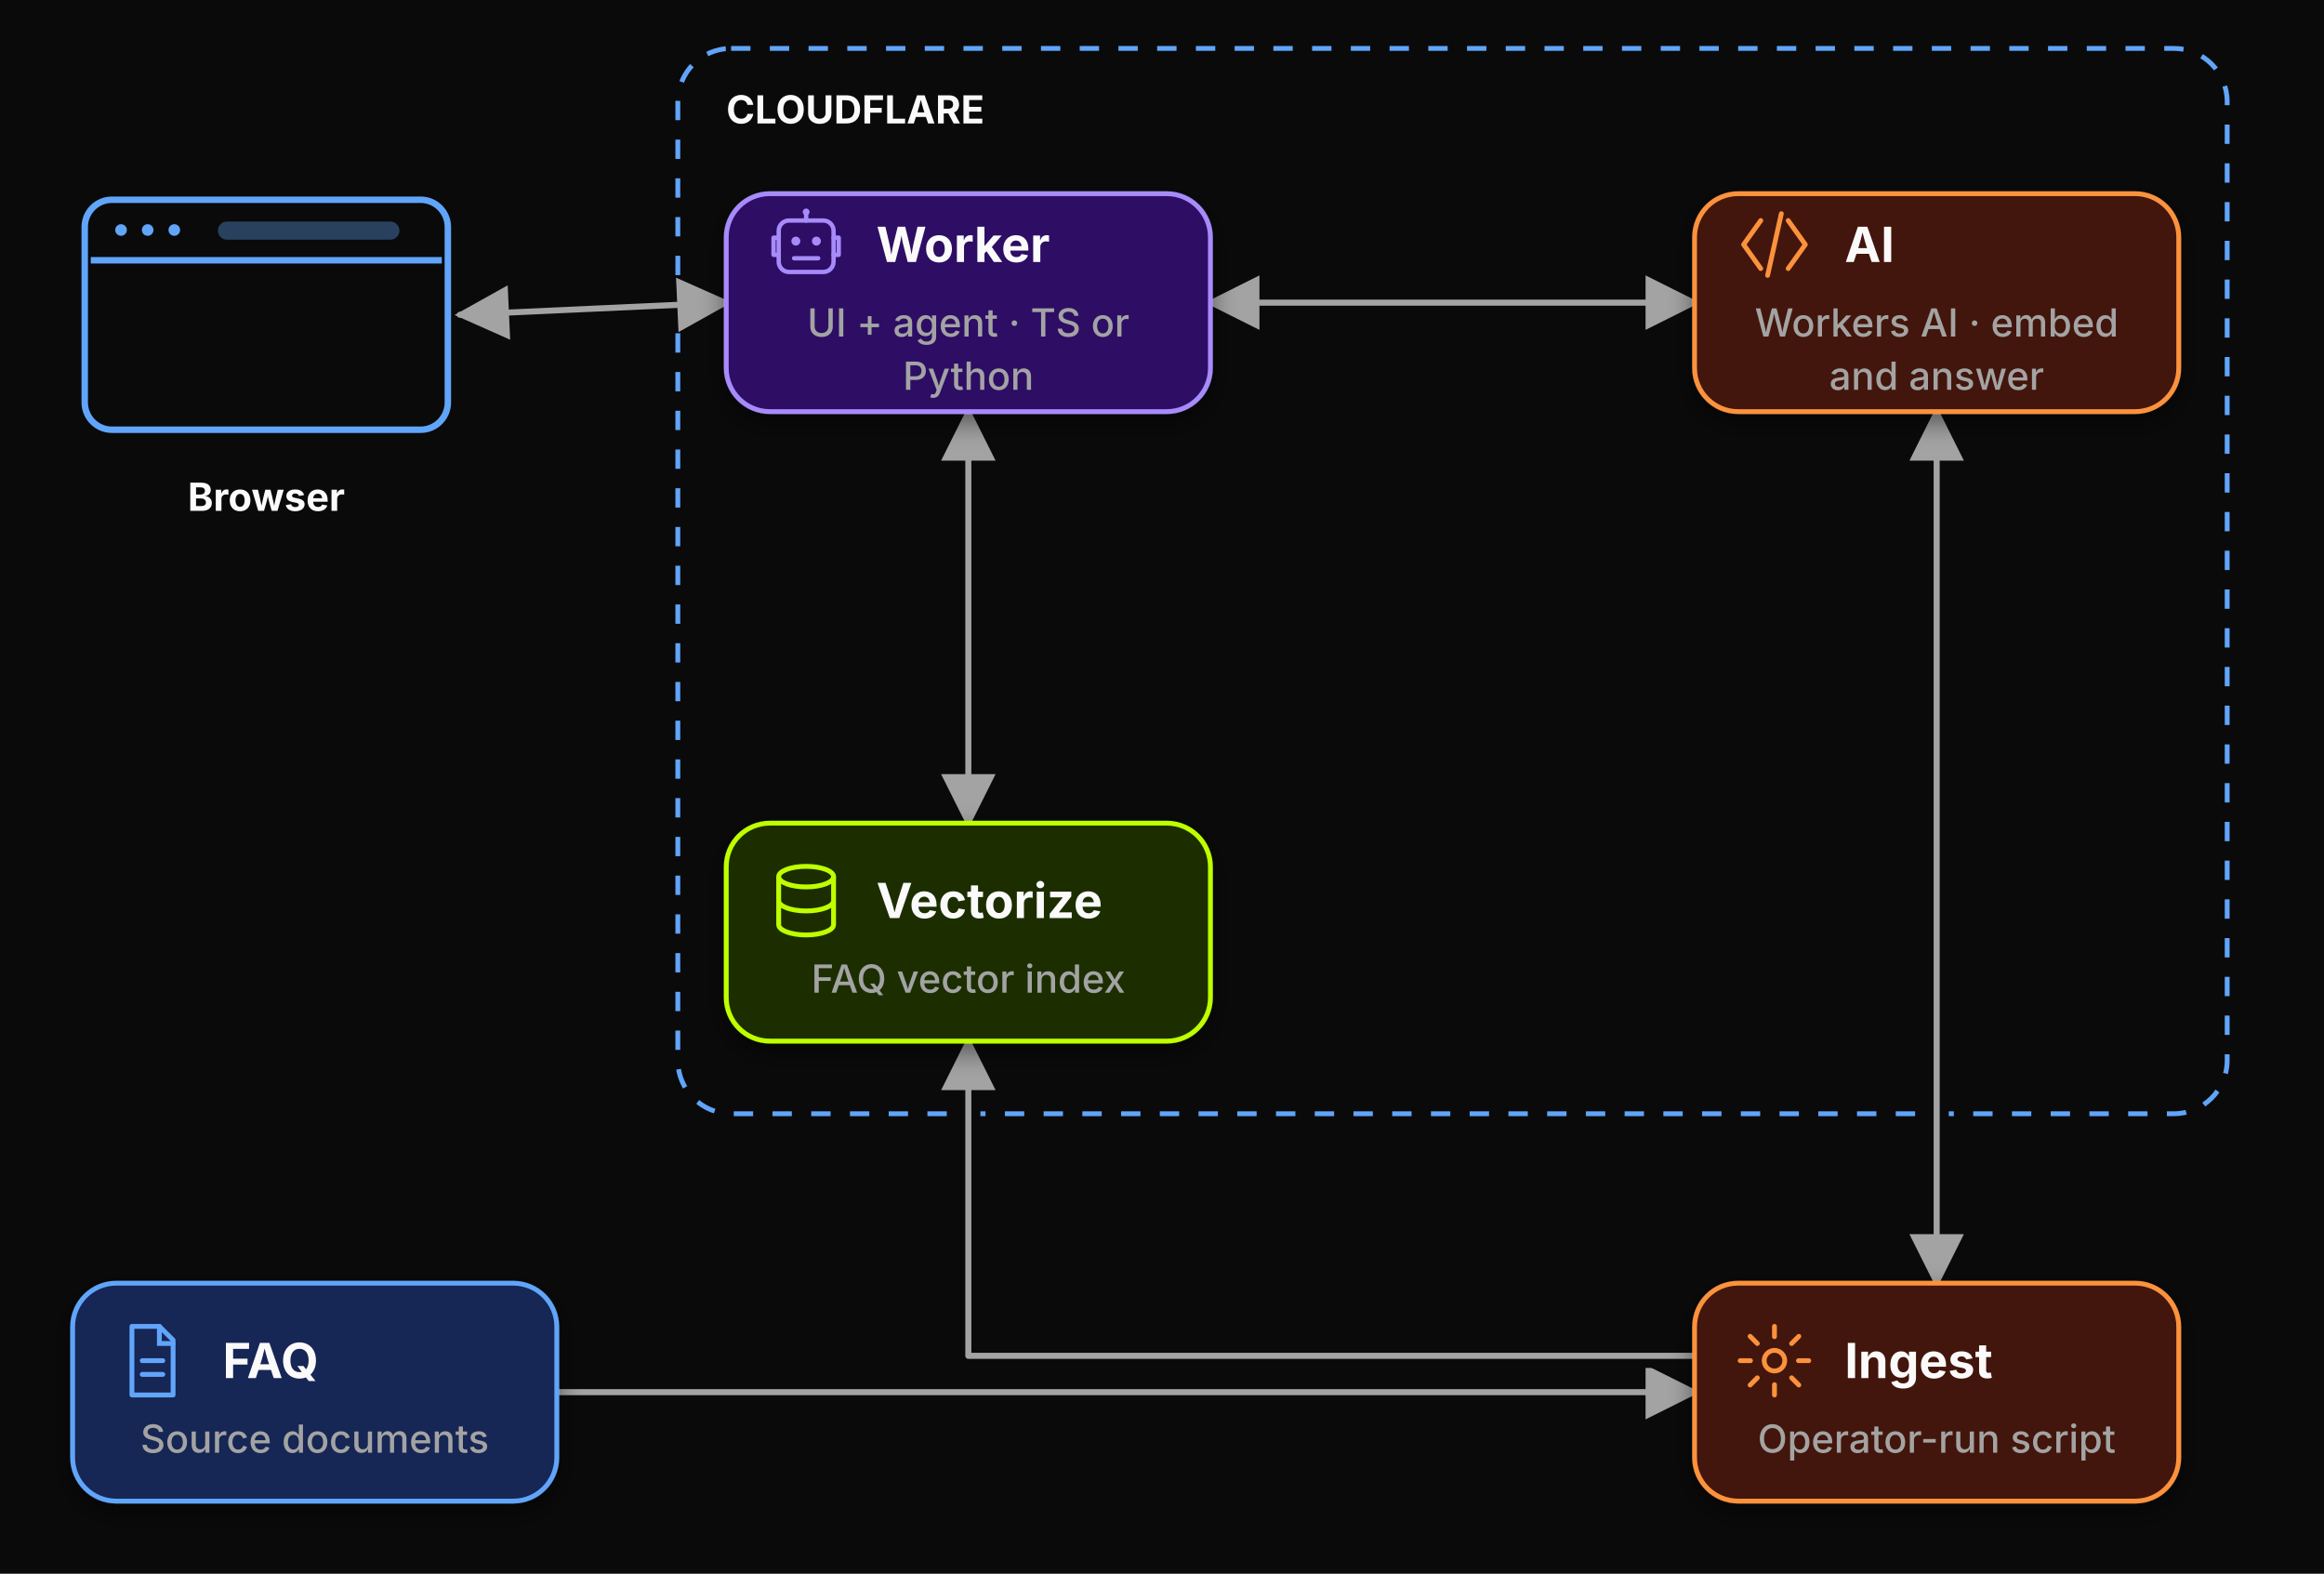
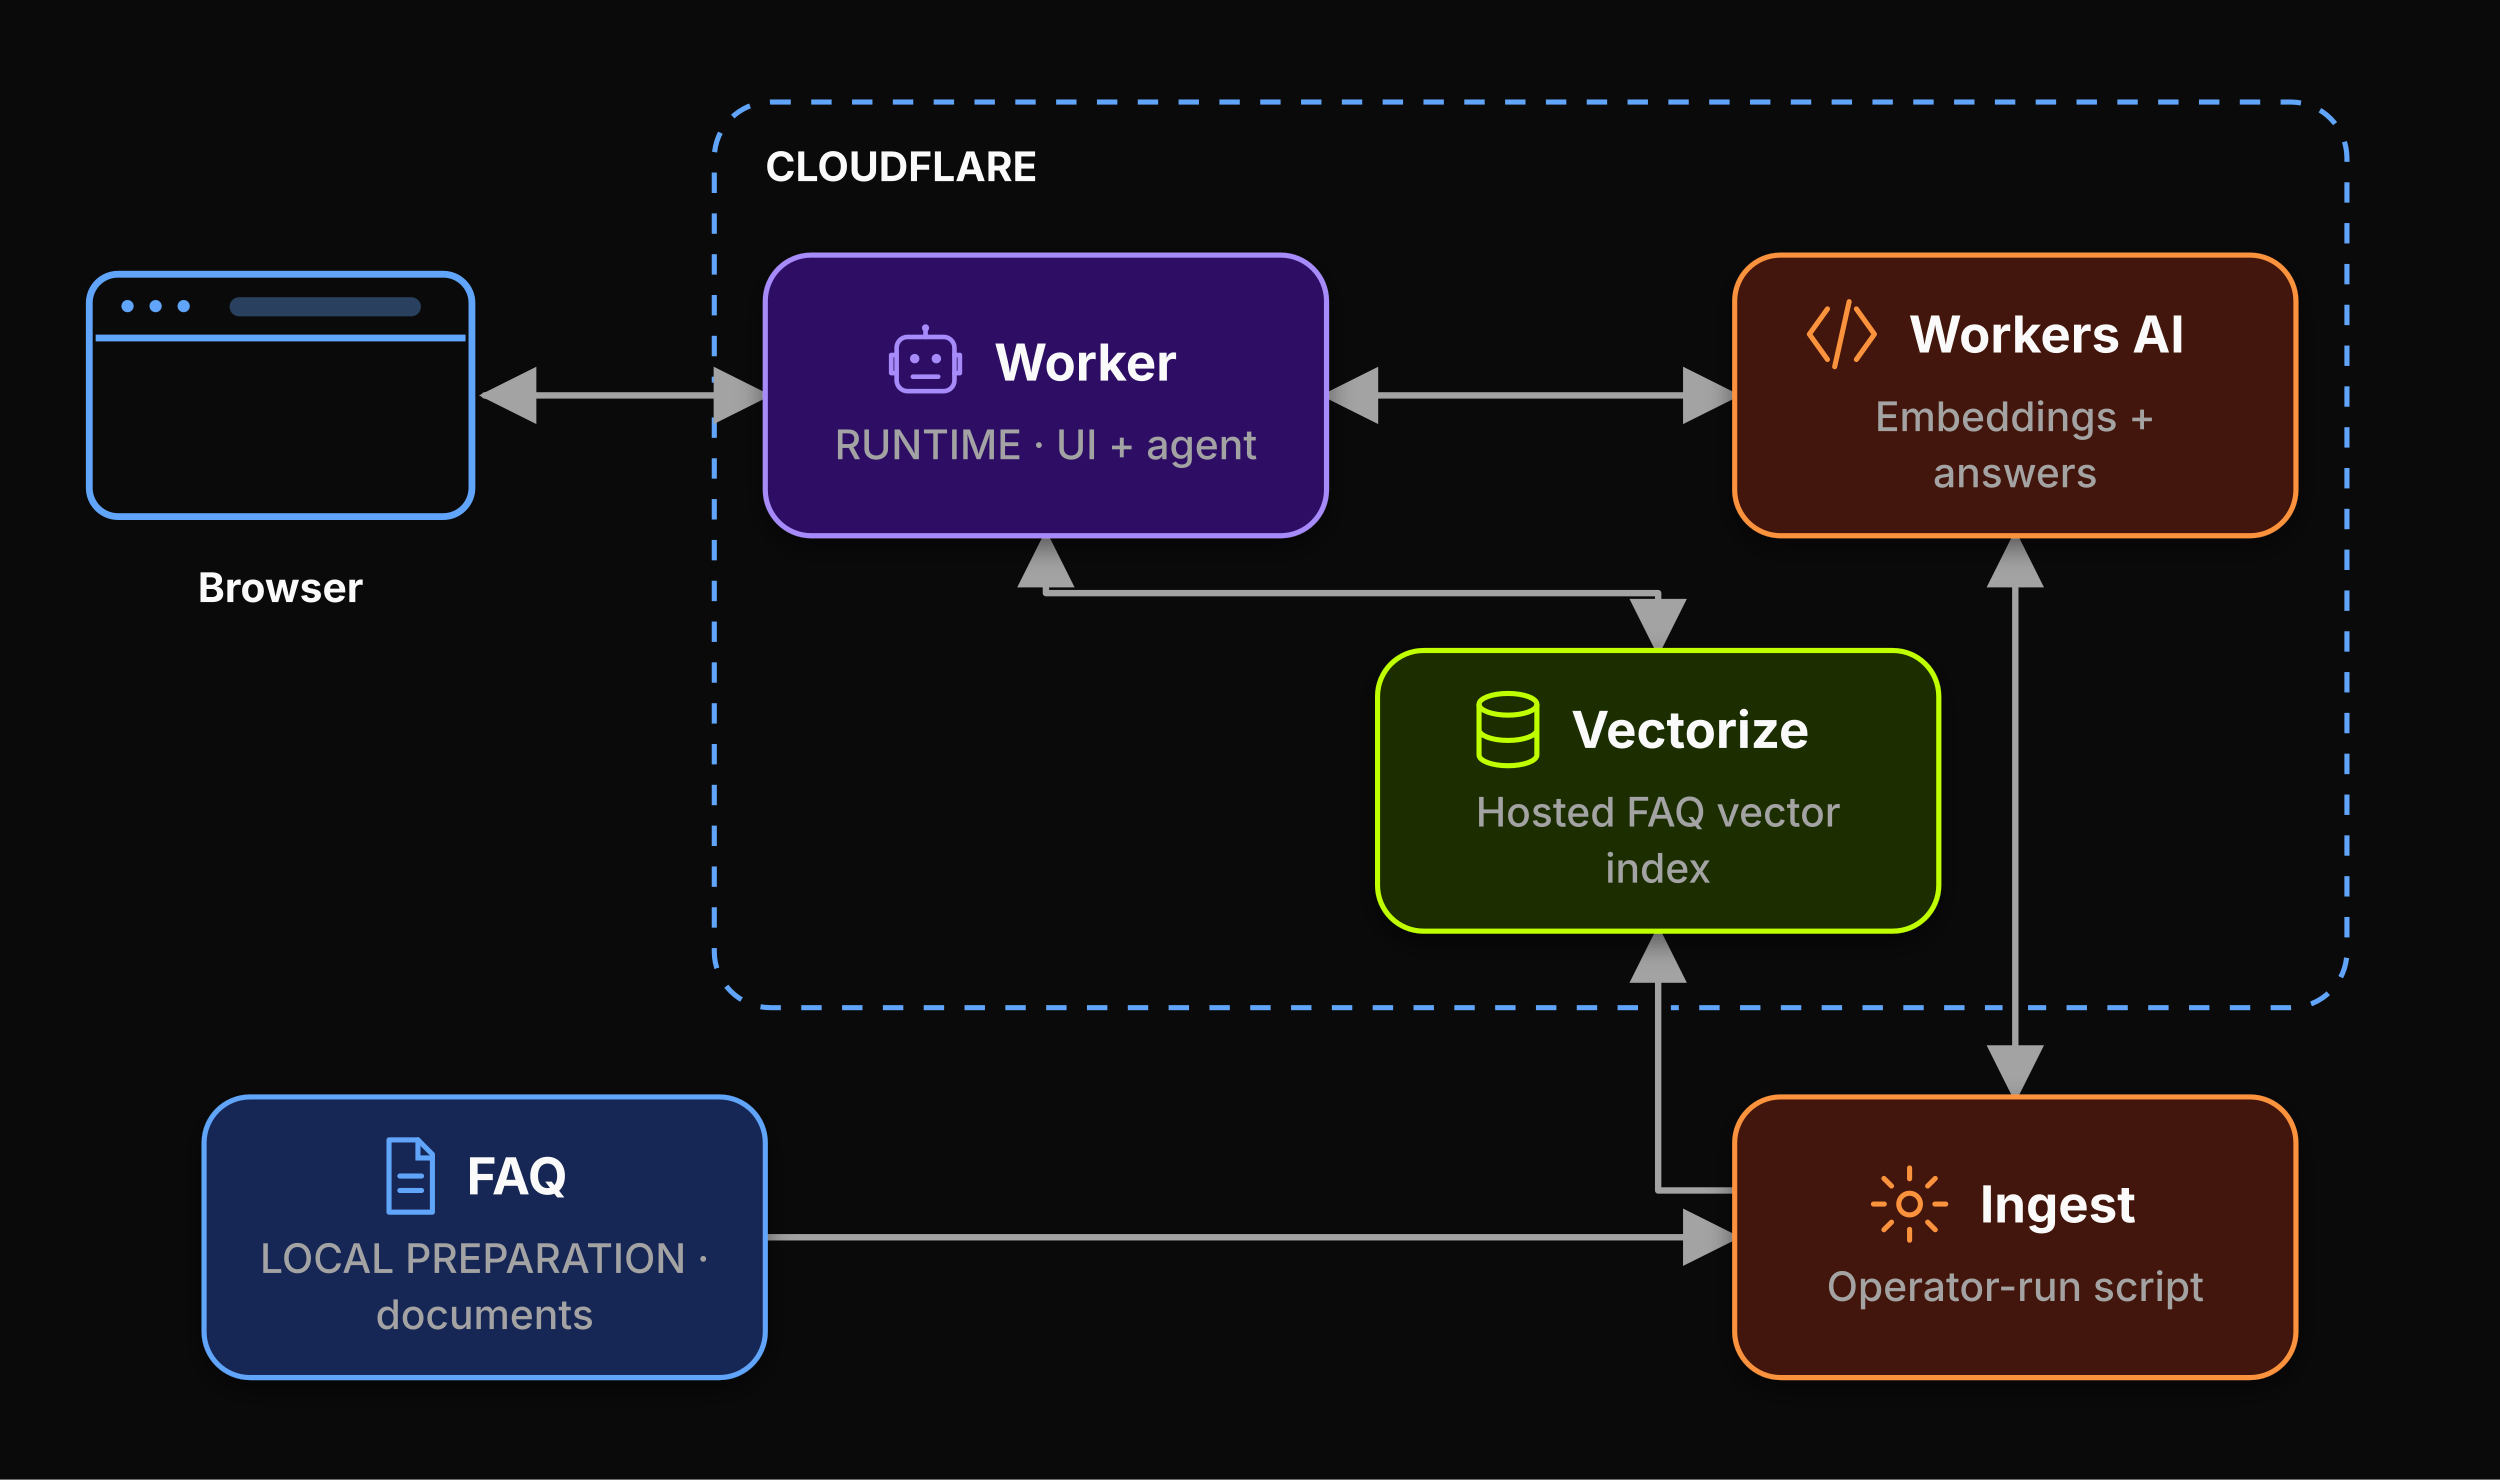
- <svg xmlns="http://www.w3.org/2000/svg" width="960" height="650" viewBox="0 0 960 650" role="img" aria-labelledby="title desc">
+ <svg xmlns="http://www.w3.org/2000/svg" width="980" height="580" viewBox="0 0 980 580" role="img" aria-labelledby="title desc">
  <defs>
    <filter id="shadow" x="-20%" y="-20%" width="140%" height="150%">
      <feDropShadow dx="0" dy="4" stdDeviation="5" flood-color="#000000" flood-opacity="0.45" />
    </filter>
    <marker id="arrow-purple" viewBox="0 0 10 10" refX="9" refY="5" markerWidth="9" markerHeight="9" orient="auto">
      <path d="M0 0 10 5 0 10Z" fill="#a78bfa" />
    </marker>
    <marker id="arrow-blue" viewBox="0 0 10 10" refX="9" refY="5" markerWidth="9" markerHeight="9" orient="auto">
      <path d="M0 0 10 5 0 10Z" fill="#60a5fa" />
    </marker>
    <marker id="arrow-amber" viewBox="0 0 10 10" refX="9" refY="5" markerWidth="9" markerHeight="9" orient="auto">
      <path d="M0 0 10 5 0 10Z" fill="#fb923c" />
    </marker>
    <marker id="arrow-green" viewBox="0 0 10 10" refX="9" refY="5" markerWidth="9" markerHeight="9" orient="auto">
      <path d="M0 0 10 5 0 10Z" fill="#bfff00" />
    </marker>
    <marker id="arrow-red" viewBox="0 0 10 10" refX="9" refY="5" markerWidth="9" markerHeight="9" orient="auto">
      <path d="M0 0 10 5 0 10Z" fill="#f87171" />
    </marker>
    <marker id="arrow-gray" viewBox="0 0 10 10" refX="9" refY="5" markerWidth="9" markerHeight="9" orient="auto">
      <path d="M0 0 10 5 0 10Z" fill="#a3a3a3" />
    </marker>
    <marker id="arrow-start-gray" viewBox="0 0 10 10" refX="9" refY="5" markerWidth="9" markerHeight="9" orient="auto-start-reverse">
      <path d="M0 0 10 5 0 10Z" fill="#a3a3a3" />
    </marker>
    <symbol id="icon-api" viewBox="0 0 24 24">
      <path d="m8 5-5 7 5 7M16 5l5 7-5 7M14 3l-4 18" fill="none" stroke="currentColor" stroke-width="2" stroke-linecap="round" stroke-linejoin="round" />
    </symbol>
    <symbol id="icon-browser" viewBox="0 0 32 22">
      <rect x="1" y="1.5" width="30" height="19" rx="2.25" fill="none" stroke="currentColor" stroke-width="2.67" />
      <path d="M1.5 6.5h29" fill="none" stroke="currentColor" stroke-width="2.67" />
      <circle cx="4" cy="4" r=".48" fill="currentColor" />
      <circle cx="6.2" cy="4" r=".48" fill="currentColor" />
      <circle cx="8.4" cy="4" r=".48" fill="currentColor" />
      <rect x="12" y="3.3" width="15" height="1.5" rx=".75" fill="currentColor" opacity=".35" />
    </symbol>
    <symbol id="icon-database" viewBox="0 0 24 24">
      <ellipse cx="12" cy="5" rx="8" ry="3" fill="none" stroke="currentColor" stroke-width="2" />
      <path d="M4 5v7c0 1.66 3.58 3 8 3s8-1.34 8-3V5M4 12v7c0 1.66 3.58 3 8 3s8-1.34 8-3v-7" fill="none" stroke="currentColor" stroke-width="2" />
    </symbol>
    <symbol id="icon-document" viewBox="0 0 24 24">
      <path d="M6 2h8l4 4v16H6Z" fill="none" stroke="currentColor" stroke-width="2" stroke-linejoin="round" />
      <path d="M14 2v5h4M9 12h6M9 16h6" fill="none" stroke="currentColor" stroke-width="2" stroke-linecap="round" />
    </symbol>
    <symbol id="icon-robot" viewBox="0 0 24 24">
      <path d="M12 5V2.5" fill="none" stroke="currentColor" stroke-width="1.8" stroke-linecap="round" />
      <circle cx="12" cy="2.5" r="1" fill="currentColor" />
      <rect x="4" y="5" width="16" height="15" rx="3" fill="none" stroke="currentColor" stroke-width="1.8" />
      <path d="M4 10H2.5v5H4M20 10h1.5v5H20" fill="none" stroke="currentColor" stroke-width="1.8" stroke-linecap="round" stroke-linejoin="round" />
      <circle cx="9" cy="11" r="1.3" fill="currentColor" />
      <circle cx="15" cy="11" r="1.3" fill="currentColor" />
      <path d="M8.5 16h7" fill="none" stroke="currentColor" stroke-width="1.8" stroke-linecap="round" />
    </symbol>
    <symbol id="icon-settings" viewBox="0 0 24 24">
      <circle cx="12" cy="12" r="3" fill="none" stroke="currentColor" stroke-width="2" />
      <path d="M12 2v3M12 19v3M2 12h3M19 12h3M4.9 4.9 7 7M17 17l2.1 2.1M19.1 4.9 17 7M7 17l-2.1 2.1" fill="none" stroke="currentColor" stroke-width="2" stroke-linecap="round" />
    </symbol>
    <style>
      text { font-family: "Inter", system-ui, -apple-system, BlinkMacSystemFont, "Segoe UI", sans-serif; fill: #fafafa; }
      symbol [stroke] { vector-effect: non-scaling-stroke; }
      .node rect { stroke-width: 2; }
      .node-boundary rect { stroke-width: 2; stroke-dasharray: 8 8; }
      .boundary-title { font-size: 16px; font-weight: 750; text-anchor: start; }
      .node-title { font-weight: 750; text-anchor: middle; }
      .node-title.icon-copy { text-anchor: start; }
      .node-subtitle { font-weight: 500; fill: #a3a3a3; text-anchor: middle; }
      .eyebrow { font-weight: 750; letter-spacing: 1px; fill: #a3a3a3; text-anchor: middle; }
      .mention-icon { font-size: 27px; font-weight: 750; text-anchor: middle; }
      .standalone-mention { font-size: 52px; font-weight: 750; text-anchor: middle; }
      .icon-node-title { font-size: 16px; font-weight: 750; text-anchor: middle; }
      .edge { fill: none; stroke-width: 2.5; stroke-linecap: round; stroke-linejoin: round; }
      .edge-label rect { stroke-width: 2; }
      .edge-label text { font-size: 14px; font-weight: 750; text-anchor: middle; dominant-baseline: central; }
      .divider { stroke: #404040; stroke-width: 2; stroke-dasharray: 6 8; stroke-linecap: round; }
      .center-annotation { fill: #262626; stroke: none; }
      .center-title { font-weight: 800; letter-spacing: 0.08em; fill: #d4d4d4; text-anchor: middle; }
      .center-detail { font-weight: 600; fill: #a3a3a3; text-anchor: middle; }
    </style>
  </defs>
-   <rect width="960" height="650" fill="#0a0a0a" />
-   <g class="node-boundary node-blue" transform="translate(280 20)">
-     <rect width="640" height="440" rx="22" fill="none" stroke="#60a5fa" />
+   <rect width="980" height="580" fill="#0a0a0a" />
+   <g class="node-boundary node-blue" transform="translate(280 40)">
+     <rect width="640" height="355" rx="22" fill="none" stroke="#60a5fa" />
    <text class="boundary-title" x="20" y="31">CLOUDFLARE</text>
  </g>
-   <path class="edge-boundary-halo" d="M190 130L300 125" fill="none" stroke="#0a0a0a" stroke-width="10" stroke-linecap="round" stroke-linejoin="round" />
-   <path class="edge" d="M190 130L300 125" stroke="#a3a3a3" marker-start="url(#arrow-start-gray)" marker-end="url(#arrow-gray)" />
-   <path class="edge" d="M500 125L700 125" stroke="#a3a3a3" marker-start="url(#arrow-start-gray)" marker-end="url(#arrow-gray)" />
-   <path class="edge" d="M400 170L400 340" stroke="#a3a3a3" marker-start="url(#arrow-start-gray)" marker-end="url(#arrow-gray)" />
-   <path class="edge" d="M230 575L700 575" stroke="#a3a3a3" marker-end="url(#arrow-gray)" />
-   <path class="edge-boundary-halo" d="M700 560L400 560L400 430" fill="none" stroke="#0a0a0a" stroke-width="10" stroke-linecap="round" stroke-linejoin="round" />
-   <path class="edge" d="M700 560L400 560L400 430" stroke="#a3a3a3" marker-end="url(#arrow-gray)" />
-   <path class="edge-boundary-halo" d="M800 530V350H800V170" fill="none" stroke="#0a0a0a" stroke-width="10" stroke-linecap="round" stroke-linejoin="round" />
-   <path class="edge" d="M800 530V350H800V170" stroke="#a3a3a3" marker-start="url(#arrow-start-gray)" marker-end="url(#arrow-gray)" />
-   <g class="node-icon-only node-blue" transform="translate(30 74)">
+   <path class="edge-boundary-halo" d="M190 155L300 155" fill="none" stroke="#0a0a0a" stroke-width="10" stroke-linecap="round" stroke-linejoin="round" />
+   <path class="edge" d="M190 155L300 155" stroke="#a3a3a3" marker-start="url(#arrow-start-gray)" marker-end="url(#arrow-gray)" />
+   <path class="edge" d="M520 155L680 155" stroke="#a3a3a3" marker-start="url(#arrow-start-gray)" marker-end="url(#arrow-gray)" />
+   <path class="edge" d="M410 210V232.5H650V255" stroke="#a3a3a3" marker-start="url(#arrow-start-gray)" marker-end="url(#arrow-gray)" />
+   <path class="edge" d="M300 485L680 485" stroke="#a3a3a3" marker-end="url(#arrow-gray)" />
+   <path class="edge-boundary-halo" d="M680 466.67L650 466.67L650 365" fill="none" stroke="#0a0a0a" stroke-width="10" stroke-linecap="round" stroke-linejoin="round" />
+   <path class="edge" d="M680 466.67L650 466.67L650 365" stroke="#a3a3a3" marker-end="url(#arrow-gray)" />
+   <path class="edge-boundary-halo" d="M790 430V320H790V210" fill="none" stroke="#0a0a0a" stroke-width="10" stroke-linecap="round" stroke-linejoin="round" />
+   <path class="edge" d="M790 430V320H790V210" stroke="#a3a3a3" marker-start="url(#arrow-start-gray)" marker-end="url(#arrow-gray)" />
+   <g class="node-icon-only node-blue" transform="translate(30 99)">
    <use href="#icon-browser" x="0" y="0" width="160" height="112" color="#60a5fa" />
    <text class="icon-node-title" x="80" y="137">Browser</text>
  </g>
-   <g class="node node-purple" transform="translate(300 80)" filter="url(#shadow)">
-     <rect width="200" height="90" rx="18" fill="#2e1065" stroke="#a78bfa" />
-     <use href="#icon-robot" x="16" y="4" width="34" height="34" color="#a78bfa" />
-     <text class="node-title icon-copy" x="62" y="28.2" font-size="20">Worker</text>
-     <text class="node-subtitle" x="100" y="59" font-size="16">UI + agent · TS or</text>
-     <text class="node-subtitle" x="100" y="81" font-size="16">Python</text>
+   <g class="node node-purple" transform="translate(300 100)" filter="url(#shadow)">
+     <rect width="220" height="110" rx="18" fill="#2e1065" stroke="#a78bfa" />
+     <use href="#icon-robot" x="45.81" y="25" width="34" height="34" color="#a78bfa" />
+     <text class="node-title icon-copy" x="89.7" y="49.2" font-size="20">Worker</text>
+     <text class="node-subtitle" x="110" y="80" font-size="16">RUNTIME · UI + agent</text>
  </g>
-   <g class="node node-amber" transform="translate(700 80)" filter="url(#shadow)">
-     <rect width="200" height="90" rx="18" fill="#431407" stroke="#fb923c" />
-     <use href="#icon-api" x="16" y="4" width="34" height="34" color="#fb923c" />
-     <text class="node-title icon-copy" x="62" y="28.2" font-size="20">AI</text>
-     <text class="node-subtitle" x="100" y="59" font-size="16">Workers AI · embed</text>
-     <text class="node-subtitle" x="100" y="81" font-size="16">and answer</text>
+   <g class="node node-amber" transform="translate(680 100)" filter="url(#shadow)">
+     <rect width="220" height="110" rx="18" fill="#431407" stroke="#fb923c" />
+     <use href="#icon-api" x="25.03" y="14" width="34" height="34" color="#fb923c" />
+     <text class="node-title icon-copy" x="68.21" y="38.2" font-size="20">Workers AI</text>
+     <text class="node-subtitle" x="110" y="69" font-size="16">Embeddings +</text>
+     <text class="node-subtitle" x="110" y="91" font-size="16">answers</text>
  </g>
-   <g class="node node-green" transform="translate(300 340)" filter="url(#shadow)">
-     <rect width="200" height="90" rx="18" fill="#1a2e05" stroke="#bfff00" />
-     <use href="#icon-database" x="16" y="15" width="34" height="34" color="#bfff00" />
-     <text class="node-title icon-copy" x="62" y="39.2" font-size="20">Vectorize</text>
-     <text class="node-subtitle" x="100" y="70" font-size="16">FAQ vector index</text>
+   <g class="node node-green" transform="translate(540 255)" filter="url(#shadow)">
+     <rect width="220" height="110" rx="18" fill="#1a2e05" stroke="#bfff00" />
+     <use href="#icon-database" x="34.12" y="14" width="34" height="34" color="#bfff00" />
+     <text class="node-title icon-copy" x="75.87" y="38.2" font-size="20">Vectorize</text>
+     <text class="node-subtitle" x="110" y="69" font-size="16">Hosted FAQ vector</text>
+     <text class="node-subtitle" x="110" y="91" font-size="16">index</text>
  </g>
-   <g class="node node-blue" transform="translate(30 530)" filter="url(#shadow)">
-     <rect width="200" height="90" rx="18" fill="#172554" stroke="#60a5fa" />
-     <use href="#icon-document" x="16" y="15" width="34" height="34" color="#60a5fa" />
-     <text class="node-title icon-copy" x="62" y="39.2" font-size="20">FAQ</text>
-     <text class="node-subtitle" x="100" y="70" font-size="16">Source documents</text>
+   <g class="node node-blue" transform="translate(80 430)" filter="url(#shadow)">
+     <rect width="220" height="110" rx="18" fill="#172554" stroke="#60a5fa" />
+     <use href="#icon-document" x="64" y="14" width="34" height="34" color="#60a5fa" />
+     <text class="node-title icon-copy" x="102.93" y="38.2" font-size="20">FAQ</text>
+     <text class="node-subtitle" x="110" y="69" font-size="16">LOCAL PREPARATION ·</text>
+     <text class="node-subtitle" x="110" y="91" font-size="16">documents</text>
  </g>
-   <g class="node node-amber" transform="translate(700 530)" filter="url(#shadow)">
-     <rect width="200" height="90" rx="18" fill="#431407" stroke="#fb923c" />
-     <use href="#icon-settings" x="16" y="15" width="34" height="34" color="#fb923c" />
-     <text class="node-title icon-copy" x="62" y="39.2" font-size="20">Ingest</text>
-     <text class="node-subtitle" x="100" y="70" font-size="16">Operator-run script</text>
+   <g class="node node-amber" transform="translate(680 430)" filter="url(#shadow)">
+     <rect width="220" height="110" rx="18" fill="#431407" stroke="#fb923c" />
+     <use href="#icon-settings" x="51.56" y="25" width="34" height="34" color="#fb923c" />
+     <text class="node-title icon-copy" x="96.13" y="49.2" font-size="20">Ingest</text>
+     <text class="node-subtitle" x="110" y="80" font-size="16">Operator-run script</text>
  </g>
</svg>
